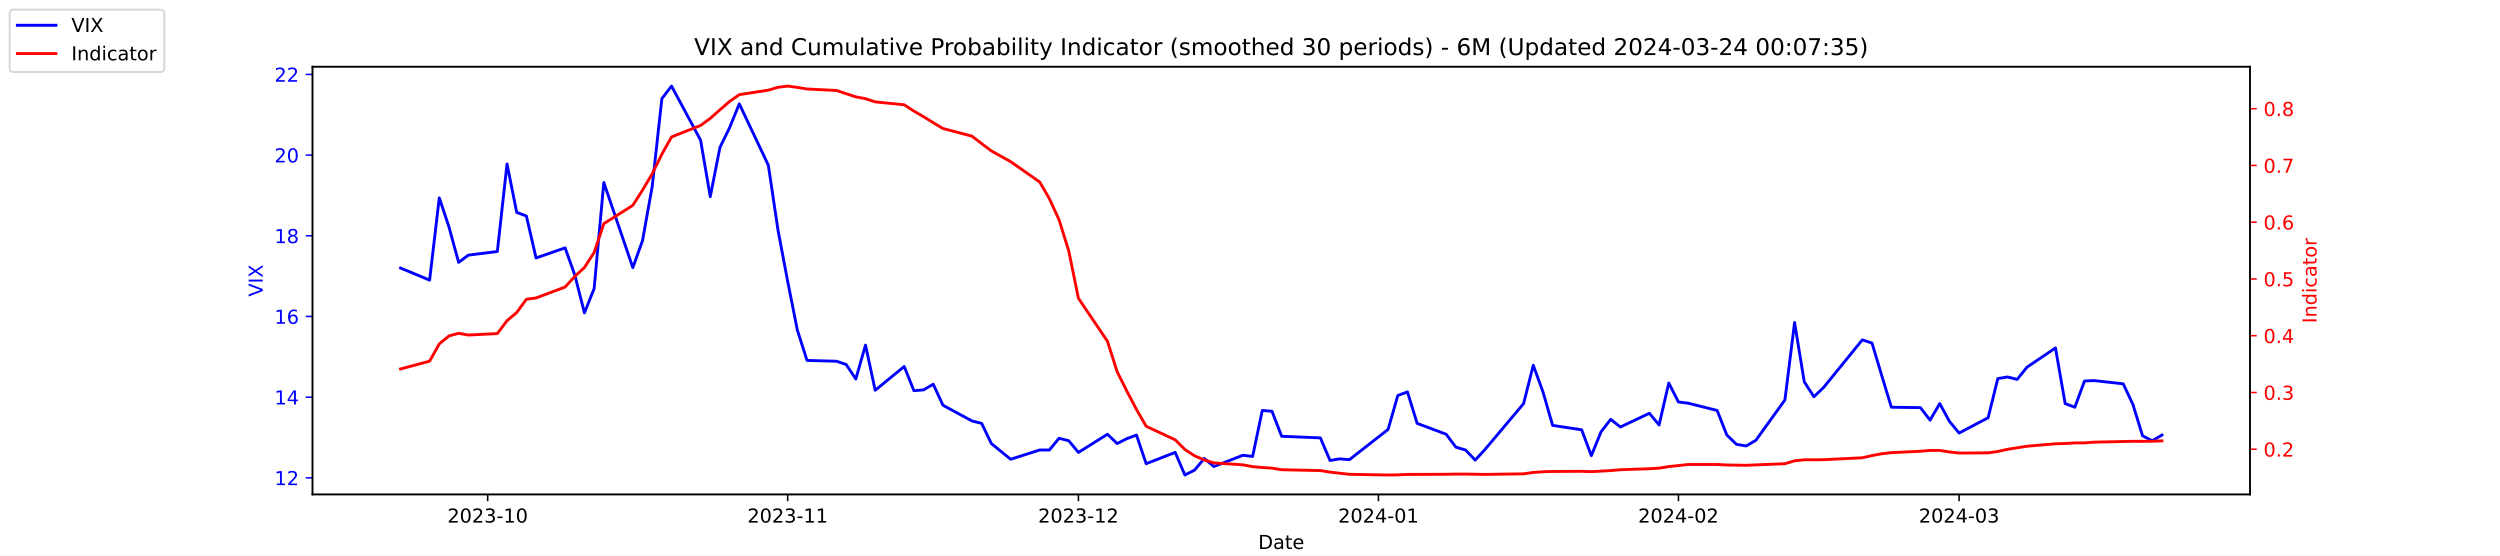
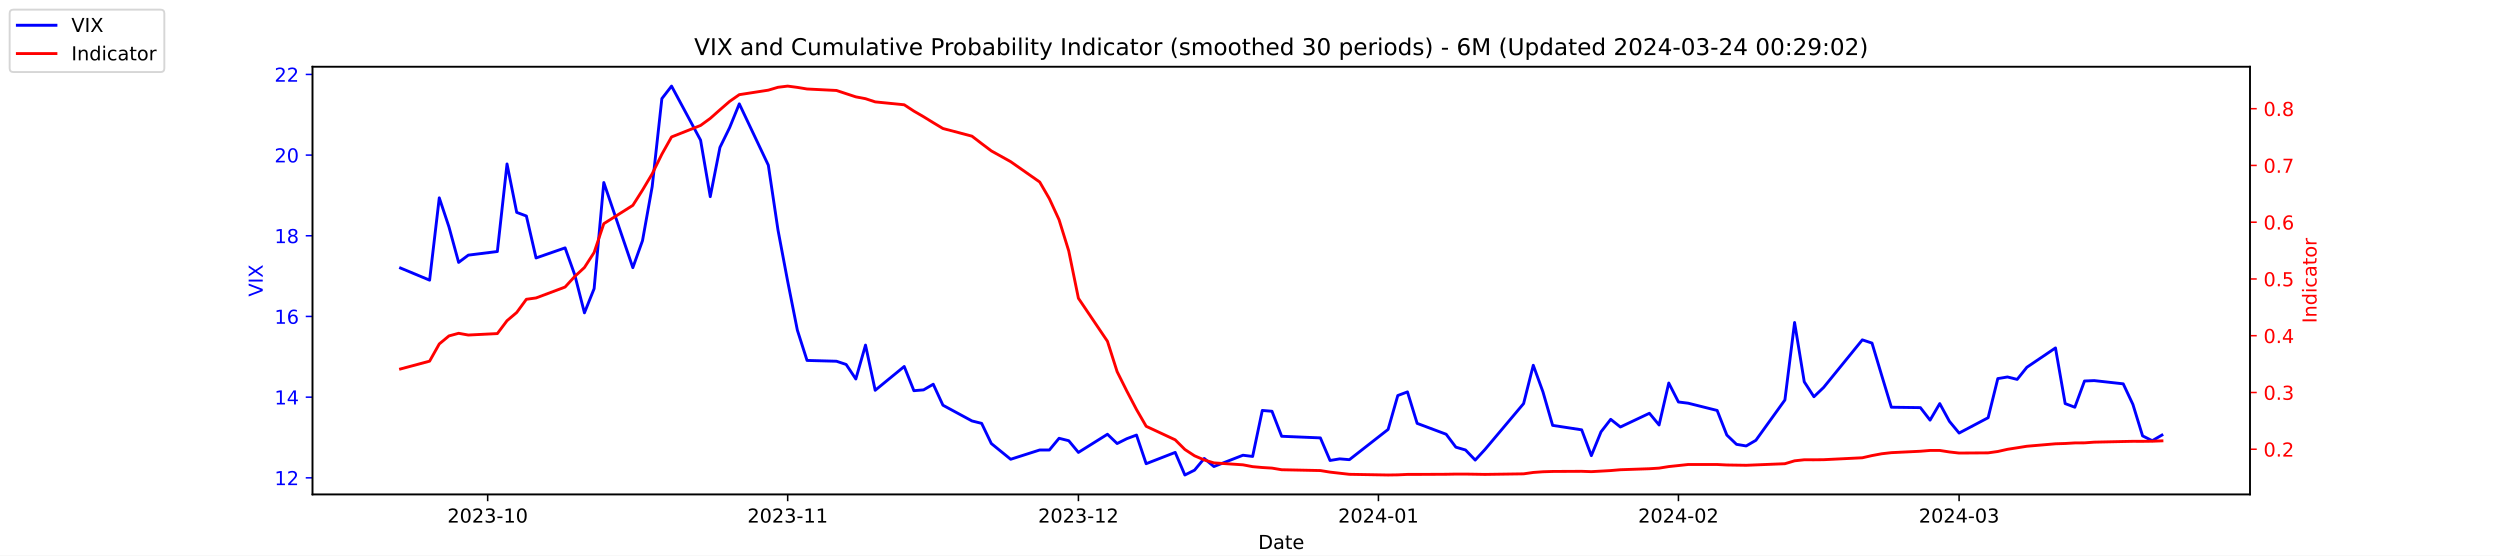
<svg xmlns="http://www.w3.org/2000/svg" xmlns:xlink="http://www.w3.org/1999/xlink" width="1296pt" height="288pt" viewBox="0 0 1296 288" version="1.1">
  <defs>
    <style type="text/css">*{stroke-linejoin: round; stroke-linecap: butt}</style>
  </defs>
  <g id="figure_1">
    <g id="patch_1">
      <path d="M 0 288  L 1296 288  L 1296 0  L 0 0  z " style="fill: #ffffff" />
    </g>
    <g id="axes_1">
      <g id="patch_2">
        <path d="M 162 256.32  L 1166.4 256.32  L 1166.4 34.56  L 162 34.56  z " style="fill: #ffffff" />
      </g>
      <g id="matplotlib.axis_1">
        <g id="xtick_1">
          <g id="line2d_1">
            <defs>
-               <path id="me7d7bb8e84" d="M 0 0  L 0 3.5  " style="stroke: #000000; stroke-width: 0.8" />
+               <path id="mb9d720610b" d="M 0 0  L 0 3.5  " style="stroke: #000000; stroke-width: 0.8" />
            </defs>
            <g>
-               <use xlink:href="#me7d7bb8e84" x="252.807" y="256.32" style="stroke: #000000; stroke-width: 0.8" />
+               <use xlink:href="#mb9d720610b" x="252.807" y="256.32" style="stroke: #000000; stroke-width: 0.8" />
            </g>
          </g>
          <g id="text_1">
            <g transform="translate(231.916 270.9184) scale(0.1 -0.1)">
              <defs>
                <path id="DejaVuSans-32" d="M 1228 531  L 3431 531  L 3431 0  L 469 0  L 469 531  Q 828 903 1448 1529  Q 2069 2156 2228 2338  Q 2531 2678 2651 2914  Q 2772 3150 2772 3378  Q 2772 3750 2511 3984  Q 2250 4219 1831 4219  Q 1534 4219 1204 4116  Q 875 4013 500 3803  L 500 4441  Q 881 4594 1212 4672  Q 1544 4750 1819 4750  Q 2544 4750 2975 4387  Q 3406 4025 3406 3419  Q 3406 3131 3298 2873  Q 3191 2616 2906 2266  Q 2828 2175 2409 1742  Q 1991 1309 1228 531  z " transform="scale(0.015625)" />
                <path id="DejaVuSans-30" d="M 2034 4250  Q 1547 4250 1301 3770  Q 1056 3291 1056 2328  Q 1056 1369 1301 889  Q 1547 409 2034 409  Q 2525 409 2770 889  Q 3016 1369 3016 2328  Q 3016 3291 2770 3770  Q 2525 4250 2034 4250  z M 2034 4750  Q 2819 4750 3233 4129  Q 3647 3509 3647 2328  Q 3647 1150 3233 529  Q 2819 -91 2034 -91  Q 1250 -91 836 529  Q 422 1150 422 2328  Q 422 3509 836 4129  Q 1250 4750 2034 4750  z " transform="scale(0.015625)" />
                <path id="DejaVuSans-33" d="M 2597 2516  Q 3050 2419 3304 2112  Q 3559 1806 3559 1356  Q 3559 666 3084 287  Q 2609 -91 1734 -91  Q 1441 -91 1130 -33  Q 819 25 488 141  L 488 750  Q 750 597 1062 519  Q 1375 441 1716 441  Q 2309 441 2620 675  Q 2931 909 2931 1356  Q 2931 1769 2642 2001  Q 2353 2234 1838 2234  L 1294 2234  L 1294 2753  L 1863 2753  Q 2328 2753 2575 2939  Q 2822 3125 2822 3475  Q 2822 3834 2567 4026  Q 2313 4219 1838 4219  Q 1578 4219 1281 4162  Q 984 4106 628 3988  L 628 4550  Q 988 4650 1302 4700  Q 1616 4750 1894 4750  Q 2613 4750 3031 4423  Q 3450 4097 3450 3541  Q 3450 3153 3228 2886  Q 3006 2619 2597 2516  z " transform="scale(0.015625)" />
                <path id="DejaVuSans-2d" d="M 313 2009  L 1997 2009  L 1997 1497  L 313 1497  L 313 2009  z " transform="scale(0.015625)" />
                <path id="DejaVuSans-31" d="M 794 531  L 1825 531  L 1825 4091  L 703 3866  L 703 4441  L 1819 4666  L 2450 4666  L 2450 531  L 3481 531  L 3481 0  L 794 0  L 794 531  z " transform="scale(0.015625)" />
              </defs>
              <use xlink:href="#DejaVuSans-32" />
              <use xlink:href="#DejaVuSans-30" x="63.623" />
              <use xlink:href="#DejaVuSans-32" x="127.246" />
              <use xlink:href="#DejaVuSans-33" x="190.869" />
              <use xlink:href="#DejaVuSans-2d" x="254.492" />
              <use xlink:href="#DejaVuSans-31" x="290.576" />
              <use xlink:href="#DejaVuSans-30" x="354.199" />
            </g>
          </g>
        </g>
        <g id="xtick_2">
          <g id="line2d_2">
            <g>
-               <use xlink:href="#me7d7bb8e84" x="408.334" y="256.32" style="stroke: #000000; stroke-width: 0.8" />
+               <use xlink:href="#mb9d720610b" x="408.334" y="256.32" style="stroke: #000000; stroke-width: 0.8" />
            </g>
          </g>
          <g id="text_2">
            <g transform="translate(387.4425 270.9184) scale(0.1 -0.1)">
              <use xlink:href="#DejaVuSans-32" />
              <use xlink:href="#DejaVuSans-30" x="63.623" />
              <use xlink:href="#DejaVuSans-32" x="127.246" />
              <use xlink:href="#DejaVuSans-33" x="190.869" />
              <use xlink:href="#DejaVuSans-2d" x="254.492" />
              <use xlink:href="#DejaVuSans-31" x="290.576" />
              <use xlink:href="#DejaVuSans-31" x="354.199" />
            </g>
          </g>
        </g>
        <g id="xtick_3">
          <g id="line2d_3">
            <g>
-               <use xlink:href="#me7d7bb8e84" x="559.052" y="256.32" style="stroke: #000000; stroke-width: 0.8" />
+               <use xlink:href="#mb9d720610b" x="559.052" y="256.32" style="stroke: #000000; stroke-width: 0.8" />
            </g>
          </g>
          <g id="text_3">
            <g transform="translate(538.161 270.9184) scale(0.1 -0.1)">
              <use xlink:href="#DejaVuSans-32" />
              <use xlink:href="#DejaVuSans-30" x="63.623" />
              <use xlink:href="#DejaVuSans-32" x="127.246" />
              <use xlink:href="#DejaVuSans-33" x="190.869" />
              <use xlink:href="#DejaVuSans-2d" x="254.492" />
              <use xlink:href="#DejaVuSans-31" x="290.576" />
              <use xlink:href="#DejaVuSans-32" x="354.199" />
            </g>
          </g>
        </g>
        <g id="xtick_4">
          <g id="line2d_4">
            <g>
-               <use xlink:href="#me7d7bb8e84" x="714.579" y="256.32" style="stroke: #000000; stroke-width: 0.8" />
+               <use xlink:href="#mb9d720610b" x="714.579" y="256.32" style="stroke: #000000; stroke-width: 0.8" />
            </g>
          </g>
          <g id="text_4">
            <g transform="translate(693.6875 270.9184) scale(0.1 -0.1)">
              <defs>
                <path id="DejaVuSans-34" d="M 2419 4116  L 825 1625  L 2419 1625  L 2419 4116  z M 2253 4666  L 3047 4666  L 3047 1625  L 3713 1625  L 3713 1100  L 3047 1100  L 3047 0  L 2419 0  L 2419 1100  L 313 1100  L 313 1709  L 2253 4666  z " transform="scale(0.015625)" />
              </defs>
              <use xlink:href="#DejaVuSans-32" />
              <use xlink:href="#DejaVuSans-30" x="63.623" />
              <use xlink:href="#DejaVuSans-32" x="127.246" />
              <use xlink:href="#DejaVuSans-34" x="190.869" />
              <use xlink:href="#DejaVuSans-2d" x="254.492" />
              <use xlink:href="#DejaVuSans-30" x="290.576" />
              <use xlink:href="#DejaVuSans-31" x="354.199" />
            </g>
          </g>
        </g>
        <g id="xtick_5">
          <g id="line2d_5">
            <g>
-               <use xlink:href="#me7d7bb8e84" x="870.105" y="256.32" style="stroke: #000000; stroke-width: 0.8" />
+               <use xlink:href="#mb9d720610b" x="870.105" y="256.32" style="stroke: #000000; stroke-width: 0.8" />
            </g>
          </g>
          <g id="text_5">
            <g transform="translate(849.2139 270.9184) scale(0.1 -0.1)">
              <use xlink:href="#DejaVuSans-32" />
              <use xlink:href="#DejaVuSans-30" x="63.623" />
              <use xlink:href="#DejaVuSans-32" x="127.246" />
              <use xlink:href="#DejaVuSans-34" x="190.869" />
              <use xlink:href="#DejaVuSans-2d" x="254.492" />
              <use xlink:href="#DejaVuSans-30" x="290.576" />
              <use xlink:href="#DejaVuSans-32" x="354.199" />
            </g>
          </g>
        </g>
        <g id="xtick_6">
          <g id="line2d_6">
            <g>
-               <use xlink:href="#me7d7bb8e84" x="1015.598" y="256.32" style="stroke: #000000; stroke-width: 0.8" />
+               <use xlink:href="#mb9d720610b" x="1015.598" y="256.32" style="stroke: #000000; stroke-width: 0.8" />
            </g>
          </g>
          <g id="text_6">
            <g transform="translate(994.7064 270.9184) scale(0.1 -0.1)">
              <use xlink:href="#DejaVuSans-32" />
              <use xlink:href="#DejaVuSans-30" x="63.623" />
              <use xlink:href="#DejaVuSans-32" x="127.246" />
              <use xlink:href="#DejaVuSans-34" x="190.869" />
              <use xlink:href="#DejaVuSans-2d" x="254.492" />
              <use xlink:href="#DejaVuSans-30" x="290.576" />
              <use xlink:href="#DejaVuSans-33" x="354.199" />
            </g>
          </g>
        </g>
        <g id="text_7">
          <g transform="translate(652.2492 284.5966) scale(0.1 -0.1)">
            <defs>
              <path id="DejaVuSans-44" d="M 1259 4147  L 1259 519  L 2022 519  Q 2988 519 3436 956  Q 3884 1394 3884 2338  Q 3884 3275 3436 3711  Q 2988 4147 2022 4147  L 1259 4147  z M 628 4666  L 1925 4666  Q 3281 4666 3915 4102  Q 4550 3538 4550 2338  Q 4550 1131 3912 565  Q 3275 0 1925 0  L 628 0  L 628 4666  z " transform="scale(0.015625)" />
              <path id="DejaVuSans-61" d="M 2194 1759  Q 1497 1759 1228 1600  Q 959 1441 959 1056  Q 959 750 1161 570  Q 1363 391 1709 391  Q 2188 391 2477 730  Q 2766 1069 2766 1631  L 2766 1759  L 2194 1759  z M 3341 1997  L 3341 0  L 2766 0  L 2766 531  Q 2569 213 2275 61  Q 1981 -91 1556 -91  Q 1019 -91 701 211  Q 384 513 384 1019  Q 384 1609 779 1909  Q 1175 2209 1959 2209  L 2766 2209  L 2766 2266  Q 2766 2663 2505 2880  Q 2244 3097 1772 3097  Q 1472 3097 1187 3025  Q 903 2953 641 2809  L 641 3341  Q 956 3463 1253 3523  Q 1550 3584 1831 3584  Q 2591 3584 2966 3190  Q 3341 2797 3341 1997  z " transform="scale(0.015625)" />
              <path id="DejaVuSans-74" d="M 1172 4494  L 1172 3500  L 2356 3500  L 2356 3053  L 1172 3053  L 1172 1153  Q 1172 725 1289 603  Q 1406 481 1766 481  L 2356 481  L 2356 0  L 1766 0  Q 1100 0 847 248  Q 594 497 594 1153  L 594 3053  L 172 3053  L 172 3500  L 594 3500  L 594 4494  L 1172 4494  z " transform="scale(0.015625)" />
              <path id="DejaVuSans-65" d="M 3597 1894  L 3597 1613  L 953 1613  Q 991 1019 1311 708  Q 1631 397 2203 397  Q 2534 397 2845 478  Q 3156 559 3463 722  L 3463 178  Q 3153 47 2828 -22  Q 2503 -91 2169 -91  Q 1331 -91 842 396  Q 353 884 353 1716  Q 353 2575 817 3079  Q 1281 3584 2069 3584  Q 2775 3584 3186 3129  Q 3597 2675 3597 1894  z M 3022 2063  Q 3016 2534 2758 2815  Q 2500 3097 2075 3097  Q 1594 3097 1305 2825  Q 1016 2553 972 2059  L 3022 2063  z " transform="scale(0.015625)" />
            </defs>
            <use xlink:href="#DejaVuSans-44" />
            <use xlink:href="#DejaVuSans-61" x="77.002" />
            <use xlink:href="#DejaVuSans-74" x="138.281" />
            <use xlink:href="#DejaVuSans-65" x="177.49" />
          </g>
        </g>
      </g>
      <g id="matplotlib.axis_2">
        <g id="ytick_1">
          <g id="line2d_7">
            <defs>
-               <path id="mc2aaacb268" d="M 0 0  L -3.5 0  " style="stroke: #0000ff; stroke-width: 0.8" />
+               <path id="mf10cf01511" d="M 0 0  L -3.5 0  " style="stroke: #0000ff; stroke-width: 0.8" />
            </defs>
            <g>
-               <use xlink:href="#mc2aaacb268" x="162" y="247.704" style="fill: #0000ff; stroke: #0000ff; stroke-width: 0.8" />
+               <use xlink:href="#mf10cf01511" x="162" y="247.704" style="fill: #0000ff; stroke: #0000ff; stroke-width: 0.8" />
            </g>
          </g>
          <g id="text_8">
            <g style="fill: #0000ff" transform="translate(142.275 251.5031) scale(0.1 -0.1)">
              <use xlink:href="#DejaVuSans-31" />
              <use xlink:href="#DejaVuSans-32" x="63.623" />
            </g>
          </g>
        </g>
        <g id="ytick_2">
          <g id="line2d_8">
            <g>
-               <use xlink:href="#mc2aaacb268" x="162" y="205.878" style="fill: #0000ff; stroke: #0000ff; stroke-width: 0.8" />
+               <use xlink:href="#mf10cf01511" x="162" y="205.878" style="fill: #0000ff; stroke: #0000ff; stroke-width: 0.8" />
            </g>
          </g>
          <g id="text_9">
            <g style="fill: #0000ff" transform="translate(142.275 209.6774) scale(0.1 -0.1)">
              <use xlink:href="#DejaVuSans-31" />
              <use xlink:href="#DejaVuSans-34" x="63.623" />
            </g>
          </g>
        </g>
        <g id="ytick_3">
          <g id="line2d_9">
            <g>
-               <use xlink:href="#mc2aaacb268" x="162" y="164.052" style="fill: #0000ff; stroke: #0000ff; stroke-width: 0.8" />
+               <use xlink:href="#mf10cf01511" x="162" y="164.052" style="fill: #0000ff; stroke: #0000ff; stroke-width: 0.8" />
            </g>
          </g>
          <g id="text_10">
            <g style="fill: #0000ff" transform="translate(142.275 167.8517) scale(0.1 -0.1)">
              <defs>
                <path id="DejaVuSans-36" d="M 2113 2584  Q 1688 2584 1439 2293  Q 1191 2003 1191 1497  Q 1191 994 1439 701  Q 1688 409 2113 409  Q 2538 409 2786 701  Q 3034 994 3034 1497  Q 3034 2003 2786 2293  Q 2538 2584 2113 2584  z M 3366 4563  L 3366 3988  Q 3128 4100 2886 4159  Q 2644 4219 2406 4219  Q 1781 4219 1451 3797  Q 1122 3375 1075 2522  Q 1259 2794 1537 2939  Q 1816 3084 2150 3084  Q 2853 3084 3261 2657  Q 3669 2231 3669 1497  Q 3669 778 3244 343  Q 2819 -91 2113 -91  Q 1303 -91 875 529  Q 447 1150 447 2328  Q 447 3434 972 4092  Q 1497 4750 2381 4750  Q 2619 4750 2861 4703  Q 3103 4656 3366 4563  z " transform="scale(0.015625)" />
              </defs>
              <use xlink:href="#DejaVuSans-31" />
              <use xlink:href="#DejaVuSans-36" x="63.623" />
            </g>
          </g>
        </g>
        <g id="ytick_4">
          <g id="line2d_10">
            <g>
-               <use xlink:href="#mc2aaacb268" x="162" y="122.227" style="fill: #0000ff; stroke: #0000ff; stroke-width: 0.8" />
+               <use xlink:href="#mf10cf01511" x="162" y="122.227" style="fill: #0000ff; stroke: #0000ff; stroke-width: 0.8" />
            </g>
          </g>
          <g id="text_11">
            <g style="fill: #0000ff" transform="translate(142.275 126.0259) scale(0.1 -0.1)">
              <defs>
                <path id="DejaVuSans-38" d="M 2034 2216  Q 1584 2216 1326 1975  Q 1069 1734 1069 1313  Q 1069 891 1326 650  Q 1584 409 2034 409  Q 2484 409 2743 651  Q 3003 894 3003 1313  Q 3003 1734 2745 1975  Q 2488 2216 2034 2216  z M 1403 2484  Q 997 2584 770 2862  Q 544 3141 544 3541  Q 544 4100 942 4425  Q 1341 4750 2034 4750  Q 2731 4750 3128 4425  Q 3525 4100 3525 3541  Q 3525 3141 3298 2862  Q 3072 2584 2669 2484  Q 3125 2378 3379 2068  Q 3634 1759 3634 1313  Q 3634 634 3220 271  Q 2806 -91 2034 -91  Q 1263 -91 848 271  Q 434 634 434 1313  Q 434 1759 690 2068  Q 947 2378 1403 2484  z M 1172 3481  Q 1172 3119 1398 2916  Q 1625 2713 2034 2713  Q 2441 2713 2670 2916  Q 2900 3119 2900 3481  Q 2900 3844 2670 4047  Q 2441 4250 2034 4250  Q 1625 4250 1398 4047  Q 1172 3844 1172 3481  z " transform="scale(0.015625)" />
              </defs>
              <use xlink:href="#DejaVuSans-31" />
              <use xlink:href="#DejaVuSans-38" x="63.623" />
            </g>
          </g>
        </g>
        <g id="ytick_5">
          <g id="line2d_11">
            <g>
-               <use xlink:href="#mc2aaacb268" x="162" y="80.401" style="fill: #0000ff; stroke: #0000ff; stroke-width: 0.8" />
+               <use xlink:href="#mf10cf01511" x="162" y="80.401" style="fill: #0000ff; stroke: #0000ff; stroke-width: 0.8" />
            </g>
          </g>
          <g id="text_12">
            <g style="fill: #0000ff" transform="translate(142.275 84.2002) scale(0.1 -0.1)">
              <use xlink:href="#DejaVuSans-32" />
              <use xlink:href="#DejaVuSans-30" x="63.623" />
            </g>
          </g>
        </g>
        <g id="ytick_6">
          <g id="line2d_12">
            <g>
-               <use xlink:href="#mc2aaacb268" x="162" y="38.575" style="fill: #0000ff; stroke: #0000ff; stroke-width: 0.8" />
+               <use xlink:href="#mf10cf01511" x="162" y="38.575" style="fill: #0000ff; stroke: #0000ff; stroke-width: 0.8" />
            </g>
          </g>
          <g id="text_13">
            <g style="fill: #0000ff" transform="translate(142.275 42.37447) scale(0.1 -0.1)">
              <use xlink:href="#DejaVuSans-32" />
              <use xlink:href="#DejaVuSans-32" x="63.623" />
            </g>
          </g>
        </g>
        <g id="text_14">
          <g style="fill: #0000ff" transform="translate(136.1953 153.7603) rotate(-90) scale(0.1 -0.1)">
            <defs>
              <path id="DejaVuSans-56" d="M 1831 0  L 50 4666  L 709 4666  L 2188 738  L 3669 4666  L 4325 4666  L 2547 0  L 1831 0  z " transform="scale(0.015625)" />
              <path id="DejaVuSans-49" d="M 628 4666  L 1259 4666  L 1259 0  L 628 0  L 628 4666  z " transform="scale(0.015625)" />
              <path id="DejaVuSans-58" d="M 403 4666  L 1081 4666  L 2241 2931  L 3406 4666  L 4084 4666  L 2584 2425  L 4184 0  L 3506 0  L 2194 1984  L 872 0  L 191 0  L 1856 2491  L 403 4666  z " transform="scale(0.015625)" />
            </defs>
            <use xlink:href="#DejaVuSans-56" />
            <use xlink:href="#DejaVuSans-49" x="68.408" />
            <use xlink:href="#DejaVuSans-58" x="97.9" />
          </g>
        </g>
      </g>
      <g id="line2d_13">
-         <path d="M 207.655 138.957  L 222.705 145.231  L 227.722 102.569  L 232.739 117.626  L 237.756 136.029  L 242.773 132.265  L 257.824 130.383  L 262.841 85.002  L 267.858 110.097  L 272.875 111.979  L 277.892 133.729  L 292.943 128.501  L 297.96 142.512  L 302.977 162.17  L 307.994 149.623  L 313.011 94.622  L 328.062 138.748  L 333.079 124.736  L 338.096 96.713  L 343.113 51.123  L 348.13 44.64  L 363.181 72.663  L 368.198 101.941  L 373.215 76.428  L 378.232 66.18  L 383.249 53.842  L 398.3 85.629  L 403.317 119.299  L 408.334 145.858  L 413.351 171.163  L 418.368 186.847  L 433.628 187.266  L 438.645 188.939  L 443.662 196.467  L 448.679 178.901  L 453.696 202.323  L 468.747 189.984  L 473.764 202.532  L 478.781 202.114  L 483.798 199.186  L 488.815 210.061  L 503.866 218.217  L 508.883 219.472  L 513.9 229.928  L 523.934 238.084  L 538.984 233.274  L 544.001 233.274  L 549.018 227.209  L 554.035 228.464  L 559.052 234.529  L 574.103 225.118  L 579.12 229.928  L 584.137 227.418  L 589.154 225.536  L 594.171 240.384  L 609.222 234.529  L 614.239 246.24  L 619.256 243.73  L 624.273 237.666  L 629.29 241.848  L 644.341 235.993  L 649.358 236.62  L 654.375 212.779  L 659.392 213.198  L 664.409 226.164  L 684.477 227  L 689.494 238.711  L 694.511 237.875  L 699.528 238.293  L 719.596 222.608  L 724.613 205.042  L 729.63 203.159  L 734.647 219.472  L 749.698 225.118  L 754.715 231.81  L 759.732 233.274  L 764.749 238.502  L 769.766 233.065  L 789.834 209.224  L 794.851 189.357  L 799.868 203.159  L 804.885 220.517  L 819.936 222.818  L 824.952 236.202  L 829.969 223.863  L 834.986 217.38  L 840.003 221.354  L 855.054 214.243  L 860.071 220.308  L 865.088 198.559  L 870.105 208.388  L 875.122 209.015  L 890.173 212.779  L 895.19 225.536  L 900.207 230.346  L 905.224 231.183  L 910.241 228.255  L 925.292 207.342  L 930.309 167.189  L 935.326 197.931  L 940.343 205.669  L 945.36 200.859  L 965.428 176.182  L 970.445 177.855  L 975.462 194.585  L 980.479 211.106  L 995.53 211.316  L 1000.547 217.798  L 1005.564 209.224  L 1010.581 218.426  L 1015.598 224.491  L 1030.649 216.544  L 1035.666 196.258  L 1040.683 195.422  L 1045.7 196.677  L 1050.717 190.403  L 1065.559 180.364  L 1070.576 209.224  L 1075.593 211.106  L 1080.61 197.513  L 1085.627 197.304  L 1100.678 198.977  L 1105.695 209.642  L 1110.711 225.955  L 1115.728 228.464  L 1120.745 225.536  " clip-path="url(#p53b1b07c68)" style="fill: none; stroke: #0000ff; stroke-width: 1.5; stroke-linecap: square" />
+         <path d="M 207.655 138.957  L 222.705 145.231  L 227.722 102.569  L 232.739 117.626  L 237.756 136.029  L 242.773 132.265  L 257.824 130.383  L 262.841 85.002  L 267.858 110.097  L 272.875 111.979  L 277.892 133.729  L 292.943 128.501  L 297.96 142.512  L 302.977 162.17  L 307.994 149.623  L 313.011 94.622  L 328.062 138.748  L 333.079 124.736  L 338.096 96.713  L 343.113 51.123  L 348.13 44.64  L 363.181 72.663  L 368.198 101.941  L 373.215 76.428  L 378.232 66.18  L 383.249 53.842  L 398.3 85.629  L 403.317 119.299  L 408.334 145.858  L 413.351 171.163  L 418.368 186.847  L 433.628 187.266  L 438.645 188.939  L 443.662 196.467  L 448.679 178.901  L 453.696 202.323  L 468.747 189.984  L 473.764 202.532  L 478.781 202.114  L 483.798 199.186  L 488.815 210.061  L 503.866 218.217  L 508.883 219.472  L 513.9 229.928  L 523.934 238.084  L 538.984 233.274  L 544.001 233.274  L 549.018 227.209  L 554.035 228.464  L 559.052 234.529  L 574.103 225.118  L 579.12 229.928  L 584.137 227.418  L 589.154 225.536  L 594.171 240.384  L 609.222 234.529  L 614.239 246.24  L 619.256 243.73  L 624.273 237.666  L 629.29 241.848  L 644.341 235.993  L 649.358 236.62  L 654.375 212.779  L 659.392 213.198  L 664.409 226.164  L 684.477 227  L 689.494 238.711  L 694.511 237.875  L 699.528 238.293  L 719.596 222.608  L 724.613 205.042  L 729.63 203.159  L 734.647 219.472  L 749.698 225.118  L 754.715 231.81  L 759.732 233.274  L 764.749 238.502  L 769.766 233.065  L 789.834 209.224  L 794.851 189.357  L 799.868 203.159  L 804.885 220.517  L 819.936 222.818  L 824.952 236.202  L 829.969 223.863  L 834.986 217.38  L 840.003 221.354  L 855.054 214.243  L 860.071 220.308  L 865.088 198.559  L 870.105 208.388  L 875.122 209.015  L 890.173 212.779  L 895.19 225.536  L 900.207 230.346  L 905.224 231.183  L 910.241 228.255  L 925.292 207.342  L 930.309 167.189  L 935.326 197.931  L 940.343 205.669  L 945.36 200.859  L 965.428 176.182  L 970.445 177.855  L 975.462 194.585  L 980.479 211.106  L 995.53 211.316  L 1000.547 217.798  L 1005.564 209.224  L 1010.581 218.426  L 1015.598 224.491  L 1030.649 216.544  L 1035.666 196.258  L 1040.683 195.422  L 1045.7 196.677  L 1050.717 190.403  L 1065.559 180.364  L 1070.576 209.224  L 1075.593 211.106  L 1080.61 197.513  L 1085.627 197.304  L 1100.678 198.977  L 1105.695 209.642  L 1110.711 225.955  L 1115.728 228.464  L 1120.745 225.536  " clip-path="url(#p76a0e46c68)" style="fill: none; stroke: #0000ff; stroke-width: 1.5; stroke-linecap: square" />
      </g>
      <g id="patch_3">
        <path d="M 162 256.32  L 162 34.56  " style="fill: none; stroke: #000000; stroke-width: 0.8; stroke-linejoin: miter; stroke-linecap: square" />
      </g>
      <g id="patch_4">
        <path d="M 1166.4 256.32  L 1166.4 34.56  " style="fill: none; stroke: #000000; stroke-width: 0.8; stroke-linejoin: miter; stroke-linecap: square" />
      </g>
      <g id="patch_5">
        <path d="M 162 256.32  L 1166.4 256.32  " style="fill: none; stroke: #000000; stroke-width: 0.8; stroke-linejoin: miter; stroke-linecap: square" />
      </g>
      <g id="patch_6">
        <path d="M 162 34.56  L 1166.4 34.56  " style="fill: none; stroke: #000000; stroke-width: 0.8; stroke-linejoin: miter; stroke-linecap: square" />
      </g>
    </g>
    <g id="axes_2">
      <g id="matplotlib.axis_3">
        <g id="ytick_7">
          <g id="line2d_14">
            <defs>
-               <path id="mb2980307b1" d="M 0 0  L 3.5 0  " style="stroke: #ff0000; stroke-width: 0.8" />
+               <path id="meecfca8b06" d="M 0 0  L 3.5 0  " style="stroke: #ff0000; stroke-width: 0.8" />
            </defs>
            <g>
-               <use xlink:href="#mb2980307b1" x="1166.4" y="232.889" style="fill: #ff0000; stroke: #ff0000; stroke-width: 0.8" />
+               <use xlink:href="#meecfca8b06" x="1166.4" y="232.889" style="fill: #ff0000; stroke: #ff0000; stroke-width: 0.8" />
            </g>
          </g>
          <g id="text_15">
            <g style="fill: #ff0000" transform="translate(1173.4 236.688) scale(0.1 -0.1)">
              <defs>
                <path id="DejaVuSans-2e" d="M 684 794  L 1344 794  L 1344 0  L 684 0  L 684 794  z " transform="scale(0.015625)" />
              </defs>
              <use xlink:href="#DejaVuSans-30" />
              <use xlink:href="#DejaVuSans-2e" x="63.623" />
              <use xlink:href="#DejaVuSans-32" x="95.41" />
            </g>
          </g>
        </g>
        <g id="ytick_8">
          <g id="line2d_15">
            <g>
-               <use xlink:href="#mb2980307b1" x="1166.4" y="203.464" style="fill: #ff0000; stroke: #ff0000; stroke-width: 0.8" />
+               <use xlink:href="#meecfca8b06" x="1166.4" y="203.464" style="fill: #ff0000; stroke: #ff0000; stroke-width: 0.8" />
            </g>
          </g>
          <g id="text_16">
            <g style="fill: #ff0000" transform="translate(1173.4 207.2634) scale(0.1 -0.1)">
              <use xlink:href="#DejaVuSans-30" />
              <use xlink:href="#DejaVuSans-2e" x="63.623" />
              <use xlink:href="#DejaVuSans-33" x="95.41" />
            </g>
          </g>
        </g>
        <g id="ytick_9">
          <g id="line2d_16">
            <g>
-               <use xlink:href="#mb2980307b1" x="1166.4" y="174.039" style="fill: #ff0000; stroke: #ff0000; stroke-width: 0.8" />
+               <use xlink:href="#meecfca8b06" x="1166.4" y="174.039" style="fill: #ff0000; stroke: #ff0000; stroke-width: 0.8" />
            </g>
          </g>
          <g id="text_17">
            <g style="fill: #ff0000" transform="translate(1173.4 177.8387) scale(0.1 -0.1)">
              <use xlink:href="#DejaVuSans-30" />
              <use xlink:href="#DejaVuSans-2e" x="63.623" />
              <use xlink:href="#DejaVuSans-34" x="95.41" />
            </g>
          </g>
        </g>
        <g id="ytick_10">
          <g id="line2d_17">
            <g>
-               <use xlink:href="#mb2980307b1" x="1166.4" y="144.615" style="fill: #ff0000; stroke: #ff0000; stroke-width: 0.8" />
+               <use xlink:href="#meecfca8b06" x="1166.4" y="144.615" style="fill: #ff0000; stroke: #ff0000; stroke-width: 0.8" />
            </g>
          </g>
          <g id="text_18">
            <g style="fill: #ff0000" transform="translate(1173.4 148.414) scale(0.1 -0.1)">
              <defs>
                <path id="DejaVuSans-35" d="M 691 4666  L 3169 4666  L 3169 4134  L 1269 4134  L 1269 2991  Q 1406 3038 1543 3061  Q 1681 3084 1819 3084  Q 2600 3084 3056 2656  Q 3513 2228 3513 1497  Q 3513 744 3044 326  Q 2575 -91 1722 -91  Q 1428 -91 1123 -41  Q 819 9 494 109  L 494 744  Q 775 591 1075 516  Q 1375 441 1709 441  Q 2250 441 2565 725  Q 2881 1009 2881 1497  Q 2881 1984 2565 2268  Q 2250 2553 1709 2553  Q 1456 2553 1204 2497  Q 953 2441 691 2322  L 691 4666  z " transform="scale(0.015625)" />
              </defs>
              <use xlink:href="#DejaVuSans-30" />
              <use xlink:href="#DejaVuSans-2e" x="63.623" />
              <use xlink:href="#DejaVuSans-35" x="95.41" />
            </g>
          </g>
        </g>
        <g id="ytick_11">
          <g id="line2d_18">
            <g>
-               <use xlink:href="#mb2980307b1" x="1166.4" y="115.19" style="fill: #ff0000; stroke: #ff0000; stroke-width: 0.8" />
+               <use xlink:href="#meecfca8b06" x="1166.4" y="115.19" style="fill: #ff0000; stroke: #ff0000; stroke-width: 0.8" />
            </g>
          </g>
          <g id="text_19">
            <g style="fill: #ff0000" transform="translate(1173.4 118.9893) scale(0.1 -0.1)">
              <use xlink:href="#DejaVuSans-30" />
              <use xlink:href="#DejaVuSans-2e" x="63.623" />
              <use xlink:href="#DejaVuSans-36" x="95.41" />
            </g>
          </g>
        </g>
        <g id="ytick_12">
          <g id="line2d_19">
            <g>
-               <use xlink:href="#mb2980307b1" x="1166.4" y="85.765" style="fill: #ff0000; stroke: #ff0000; stroke-width: 0.8" />
+               <use xlink:href="#meecfca8b06" x="1166.4" y="85.765" style="fill: #ff0000; stroke: #ff0000; stroke-width: 0.8" />
            </g>
          </g>
          <g id="text_20">
            <g style="fill: #ff0000" transform="translate(1173.4 89.56467) scale(0.1 -0.1)">
              <defs>
                <path id="DejaVuSans-37" d="M 525 4666  L 3525 4666  L 3525 4397  L 1831 0  L 1172 0  L 2766 4134  L 525 4134  L 525 4666  z " transform="scale(0.015625)" />
              </defs>
              <use xlink:href="#DejaVuSans-30" />
              <use xlink:href="#DejaVuSans-2e" x="63.623" />
              <use xlink:href="#DejaVuSans-37" x="95.41" />
            </g>
          </g>
        </g>
        <g id="ytick_13">
          <g id="line2d_20">
            <g>
-               <use xlink:href="#mb2980307b1" x="1166.4" y="56.341" style="fill: #ff0000; stroke: #ff0000; stroke-width: 0.8" />
+               <use xlink:href="#meecfca8b06" x="1166.4" y="56.341" style="fill: #ff0000; stroke: #ff0000; stroke-width: 0.8" />
            </g>
          </g>
          <g id="text_21">
            <g style="fill: #ff0000" transform="translate(1173.4 60.14) scale(0.1 -0.1)">
              <use xlink:href="#DejaVuSans-30" />
              <use xlink:href="#DejaVuSans-2e" x="63.623" />
              <use xlink:href="#DejaVuSans-38" x="95.41" />
            </g>
          </g>
        </g>
        <g id="text_22">
          <g style="fill: #ff0000" transform="translate(1200.902 167.5353) rotate(-90) scale(0.1 -0.1)">
            <defs>
              <path id="DejaVuSans-6e" d="M 3513 2113  L 3513 0  L 2938 0  L 2938 2094  Q 2938 2591 2744 2837  Q 2550 3084 2163 3084  Q 1697 3084 1428 2787  Q 1159 2491 1159 1978  L 1159 0  L 581 0  L 581 3500  L 1159 3500  L 1159 2956  Q 1366 3272 1645 3428  Q 1925 3584 2291 3584  Q 2894 3584 3203 3211  Q 3513 2838 3513 2113  z " transform="scale(0.015625)" />
              <path id="DejaVuSans-64" d="M 2906 2969  L 2906 4863  L 3481 4863  L 3481 0  L 2906 0  L 2906 525  Q 2725 213 2448 61  Q 2172 -91 1784 -91  Q 1150 -91 751 415  Q 353 922 353 1747  Q 353 2572 751 3078  Q 1150 3584 1784 3584  Q 2172 3584 2448 3432  Q 2725 3281 2906 2969  z M 947 1747  Q 947 1113 1208 752  Q 1469 391 1925 391  Q 2381 391 2643 752  Q 2906 1113 2906 1747  Q 2906 2381 2643 2742  Q 2381 3103 1925 3103  Q 1469 3103 1208 2742  Q 947 2381 947 1747  z " transform="scale(0.015625)" />
              <path id="DejaVuSans-69" d="M 603 3500  L 1178 3500  L 1178 0  L 603 0  L 603 3500  z M 603 4863  L 1178 4863  L 1178 4134  L 603 4134  L 603 4863  z " transform="scale(0.015625)" />
              <path id="DejaVuSans-63" d="M 3122 3366  L 3122 2828  Q 2878 2963 2633 3030  Q 2388 3097 2138 3097  Q 1578 3097 1268 2742  Q 959 2388 959 1747  Q 959 1106 1268 751  Q 1578 397 2138 397  Q 2388 397 2633 464  Q 2878 531 3122 666  L 3122 134  Q 2881 22 2623 -34  Q 2366 -91 2075 -91  Q 1284 -91 818 406  Q 353 903 353 1747  Q 353 2603 823 3093  Q 1294 3584 2113 3584  Q 2378 3584 2631 3529  Q 2884 3475 3122 3366  z " transform="scale(0.015625)" />
              <path id="DejaVuSans-6f" d="M 1959 3097  Q 1497 3097 1228 2736  Q 959 2375 959 1747  Q 959 1119 1226 758  Q 1494 397 1959 397  Q 2419 397 2687 759  Q 2956 1122 2956 1747  Q 2956 2369 2687 2733  Q 2419 3097 1959 3097  z M 1959 3584  Q 2709 3584 3137 3096  Q 3566 2609 3566 1747  Q 3566 888 3137 398  Q 2709 -91 1959 -91  Q 1206 -91 779 398  Q 353 888 353 1747  Q 353 2609 779 3096  Q 1206 3584 1959 3584  z " transform="scale(0.015625)" />
              <path id="DejaVuSans-72" d="M 2631 2963  Q 2534 3019 2420 3045  Q 2306 3072 2169 3072  Q 1681 3072 1420 2755  Q 1159 2438 1159 1844  L 1159 0  L 581 0  L 581 3500  L 1159 3500  L 1159 2956  Q 1341 3275 1631 3429  Q 1922 3584 2338 3584  Q 2397 3584 2469 3576  Q 2541 3569 2628 3553  L 2631 2963  z " transform="scale(0.015625)" />
            </defs>
            <use xlink:href="#DejaVuSans-49" />
            <use xlink:href="#DejaVuSans-6e" x="29.492" />
            <use xlink:href="#DejaVuSans-64" x="92.871" />
            <use xlink:href="#DejaVuSans-69" x="156.348" />
            <use xlink:href="#DejaVuSans-63" x="184.131" />
            <use xlink:href="#DejaVuSans-61" x="239.111" />
            <use xlink:href="#DejaVuSans-74" x="300.391" />
            <use xlink:href="#DejaVuSans-6f" x="339.6" />
            <use xlink:href="#DejaVuSans-72" x="400.781" />
          </g>
        </g>
      </g>
      <g id="line2d_21">
-         <path d="M 207.655 191.265  L 222.705 187.219  L 227.722 178.295  L 232.739 174.144  L 237.756 172.782  L 242.773 173.684  L 257.824 172.929  L 262.841 166.24  L 267.858 161.992  L 272.875 155.148  L 277.892 154.454  L 292.943 148.799  L 297.96 143.294  L 302.977 138.673  L 307.994 130.876  L 313.011 115.947  L 328.062 106.451  L 333.079 98.547  L 338.096 90.098  L 343.113 79.935  L 348.13 70.996  L 363.181 65.03  L 368.198 61.373  L 373.215 56.924  L 378.232 52.565  L 383.249 49.074  L 398.3 46.736  L 403.317 45.246  L 408.334 44.64  L 413.351 45.299  L 418.368 46.134  L 433.628 46.898  L 438.645 48.564  L 443.662 50.211  L 448.679 51.163  L 453.696 52.814  L 468.747 54.319  L 473.764 57.602  L 478.781 60.512  L 483.798 63.6  L 488.815 66.612  L 503.866 70.588  L 508.883 74.439  L 513.9 78.223  L 523.934 83.813  L 538.984 94.356  L 544.001 103.023  L 549.018 113.922  L 554.035 130.086  L 559.052 154.621  L 574.103 176.926  L 579.12 192.67  L 584.137 202.718  L 589.154 212.283  L 594.171 220.988  L 609.222 228.005  L 614.239 233.01  L 619.256 236.29  L 624.273 238.441  L 629.29 239.963  L 644.341 240.96  L 649.358 241.915  L 654.375 242.361  L 659.392 242.668  L 664.409 243.51  L 684.477 243.936  L 689.494 244.749  L 694.511 245.318  L 699.528 245.883  L 719.596 246.24  L 724.613 246.164  L 729.63 245.935  L 734.647 245.935  L 749.698 245.861  L 754.715 245.764  L 759.732 245.764  L 764.749 245.845  L 769.766 245.935  L 789.834 245.637  L 794.851 244.919  L 799.868 244.56  L 804.885 244.404  L 819.936 244.328  L 824.952 244.505  L 829.969 244.229  L 834.986 243.939  L 840.003 243.51  L 855.054 242.989  L 860.071 242.676  L 865.088 241.872  L 870.105 241.342  L 875.122 240.798  L 890.173 240.798  L 895.19 241.043  L 900.207 241.125  L 905.224 241.207  L 910.241 241.002  L 925.292 240.389  L 930.309 238.889  L 935.326 238.342  L 940.343 238.357  L 945.36 238.305  L 965.428 237.311  L 970.445 236.172  L 975.462 235.233  L 980.479 234.655  L 995.53 233.927  L 1000.547 233.508  L 1005.564 233.508  L 1010.581 234.299  L 1015.598 234.864  L 1030.649 234.76  L 1035.666 234.052  L 1040.683 232.922  L 1045.7 232.138  L 1050.717 231.335  L 1065.559 230.064  L 1070.576 229.904  L 1075.593 229.608  L 1080.61 229.575  L 1085.627 229.213  L 1100.678 228.881  L 1105.695 228.777  L 1110.711 228.791  L 1115.728 228.728  L 1120.745 228.538  " clip-path="url(#p53b1b07c68)" style="fill: none; stroke: #ff0000; stroke-width: 1.5; stroke-linecap: square" />
+         <path d="M 207.655 191.265  L 222.705 187.219  L 227.722 178.295  L 232.739 174.144  L 237.756 172.782  L 242.773 173.684  L 257.824 172.929  L 262.841 166.24  L 267.858 161.992  L 272.875 155.148  L 277.892 154.454  L 292.943 148.799  L 297.96 143.294  L 302.977 138.673  L 307.994 130.876  L 313.011 115.947  L 328.062 106.451  L 333.079 98.547  L 338.096 90.098  L 343.113 79.935  L 348.13 70.996  L 363.181 65.03  L 368.198 61.373  L 373.215 56.924  L 378.232 52.565  L 383.249 49.074  L 398.3 46.736  L 403.317 45.246  L 408.334 44.64  L 413.351 45.299  L 418.368 46.134  L 433.628 46.898  L 438.645 48.564  L 443.662 50.211  L 448.679 51.163  L 453.696 52.814  L 468.747 54.319  L 473.764 57.602  L 478.781 60.512  L 483.798 63.6  L 488.815 66.612  L 503.866 70.588  L 508.883 74.439  L 513.9 78.223  L 523.934 83.813  L 538.984 94.356  L 544.001 103.023  L 549.018 113.922  L 554.035 130.086  L 559.052 154.621  L 574.103 176.926  L 579.12 192.67  L 584.137 202.718  L 589.154 212.283  L 594.171 220.988  L 609.222 228.005  L 614.239 233.01  L 619.256 236.29  L 624.273 238.441  L 629.29 239.963  L 644.341 240.96  L 649.358 241.915  L 654.375 242.361  L 659.392 242.668  L 664.409 243.51  L 684.477 243.936  L 689.494 244.749  L 694.511 245.318  L 699.528 245.883  L 719.596 246.24  L 724.613 246.164  L 729.63 245.935  L 734.647 245.935  L 749.698 245.861  L 754.715 245.764  L 759.732 245.764  L 764.749 245.845  L 769.766 245.935  L 789.834 245.637  L 794.851 244.919  L 799.868 244.56  L 804.885 244.404  L 819.936 244.328  L 824.952 244.505  L 829.969 244.229  L 834.986 243.939  L 840.003 243.51  L 855.054 242.989  L 860.071 242.676  L 865.088 241.872  L 870.105 241.342  L 875.122 240.798  L 890.173 240.798  L 895.19 241.043  L 900.207 241.125  L 905.224 241.207  L 910.241 241.002  L 925.292 240.389  L 930.309 238.889  L 935.326 238.342  L 940.343 238.357  L 945.36 238.305  L 965.428 237.311  L 970.445 236.172  L 975.462 235.233  L 980.479 234.655  L 995.53 233.927  L 1000.547 233.508  L 1005.564 233.508  L 1010.581 234.299  L 1015.598 234.864  L 1030.649 234.76  L 1035.666 234.052  L 1040.683 232.922  L 1045.7 232.138  L 1050.717 231.335  L 1065.559 230.064  L 1070.576 229.904  L 1075.593 229.608  L 1080.61 229.575  L 1085.627 229.213  L 1100.678 228.881  L 1105.695 228.777  L 1110.711 228.791  L 1115.728 228.728  L 1120.745 228.538  " clip-path="url(#p76a0e46c68)" style="fill: none; stroke: #ff0000; stroke-width: 1.5; stroke-linecap: square" />
      </g>
      <g id="patch_7">
        <path d="M 162 256.32  L 162 34.56  " style="fill: none; stroke: #000000; stroke-width: 0.8; stroke-linejoin: miter; stroke-linecap: square" />
      </g>
      <g id="patch_8">
        <path d="M 1166.4 256.32  L 1166.4 34.56  " style="fill: none; stroke: #000000; stroke-width: 0.8; stroke-linejoin: miter; stroke-linecap: square" />
      </g>
      <g id="patch_9">
        <path d="M 162 256.32  L 1166.4 256.32  " style="fill: none; stroke: #000000; stroke-width: 0.8; stroke-linejoin: miter; stroke-linecap: square" />
      </g>
      <g id="patch_10">
        <path d="M 162 34.56  L 1166.4 34.56  " style="fill: none; stroke: #000000; stroke-width: 0.8; stroke-linejoin: miter; stroke-linecap: square" />
      </g>
      <g id="text_23">
        <g transform="translate(359.8481 28.56) scale(0.12 -0.12)">
          <defs>
            <path id="DejaVuSans-20" transform="scale(0.015625)" />
            <path id="DejaVuSans-43" d="M 4122 4306  L 4122 3641  Q 3803 3938 3442 4084  Q 3081 4231 2675 4231  Q 1875 4231 1450 3742  Q 1025 3253 1025 2328  Q 1025 1406 1450 917  Q 1875 428 2675 428  Q 3081 428 3442 575  Q 3803 722 4122 1019  L 4122 359  Q 3791 134 3420 21  Q 3050 -91 2638 -91  Q 1578 -91 968 557  Q 359 1206 359 2328  Q 359 3453 968 4101  Q 1578 4750 2638 4750  Q 3056 4750 3426 4639  Q 3797 4528 4122 4306  z " transform="scale(0.015625)" />
            <path id="DejaVuSans-75" d="M 544 1381  L 544 3500  L 1119 3500  L 1119 1403  Q 1119 906 1312 657  Q 1506 409 1894 409  Q 2359 409 2629 706  Q 2900 1003 2900 1516  L 2900 3500  L 3475 3500  L 3475 0  L 2900 0  L 2900 538  Q 2691 219 2414 64  Q 2138 -91 1772 -91  Q 1169 -91 856 284  Q 544 659 544 1381  z M 1991 3584  L 1991 3584  z " transform="scale(0.015625)" />
            <path id="DejaVuSans-6d" d="M 3328 2828  Q 3544 3216 3844 3400  Q 4144 3584 4550 3584  Q 5097 3584 5394 3201  Q 5691 2819 5691 2113  L 5691 0  L 5113 0  L 5113 2094  Q 5113 2597 4934 2840  Q 4756 3084 4391 3084  Q 3944 3084 3684 2787  Q 3425 2491 3425 1978  L 3425 0  L 2847 0  L 2847 2094  Q 2847 2600 2669 2842  Q 2491 3084 2119 3084  Q 1678 3084 1418 2786  Q 1159 2488 1159 1978  L 1159 0  L 581 0  L 581 3500  L 1159 3500  L 1159 2956  Q 1356 3278 1631 3431  Q 1906 3584 2284 3584  Q 2666 3584 2933 3390  Q 3200 3197 3328 2828  z " transform="scale(0.015625)" />
            <path id="DejaVuSans-6c" d="M 603 4863  L 1178 4863  L 1178 0  L 603 0  L 603 4863  z " transform="scale(0.015625)" />
            <path id="DejaVuSans-76" d="M 191 3500  L 800 3500  L 1894 563  L 2988 3500  L 3597 3500  L 2284 0  L 1503 0  L 191 3500  z " transform="scale(0.015625)" />
            <path id="DejaVuSans-50" d="M 1259 4147  L 1259 2394  L 2053 2394  Q 2494 2394 2734 2622  Q 2975 2850 2975 3272  Q 2975 3691 2734 3919  Q 2494 4147 2053 4147  L 1259 4147  z M 628 4666  L 2053 4666  Q 2838 4666 3239 4311  Q 3641 3956 3641 3272  Q 3641 2581 3239 2228  Q 2838 1875 2053 1875  L 1259 1875  L 1259 0  L 628 0  L 628 4666  z " transform="scale(0.015625)" />
            <path id="DejaVuSans-62" d="M 3116 1747  Q 3116 2381 2855 2742  Q 2594 3103 2138 3103  Q 1681 3103 1420 2742  Q 1159 2381 1159 1747  Q 1159 1113 1420 752  Q 1681 391 2138 391  Q 2594 391 2855 752  Q 3116 1113 3116 1747  z M 1159 2969  Q 1341 3281 1617 3432  Q 1894 3584 2278 3584  Q 2916 3584 3314 3078  Q 3713 2572 3713 1747  Q 3713 922 3314 415  Q 2916 -91 2278 -91  Q 1894 -91 1617 61  Q 1341 213 1159 525  L 1159 0  L 581 0  L 581 4863  L 1159 4863  L 1159 2969  z " transform="scale(0.015625)" />
            <path id="DejaVuSans-79" d="M 2059 -325  Q 1816 -950 1584 -1140  Q 1353 -1331 966 -1331  L 506 -1331  L 506 -850  L 844 -850  Q 1081 -850 1212 -737  Q 1344 -625 1503 -206  L 1606 56  L 191 3500  L 800 3500  L 1894 763  L 2988 3500  L 3597 3500  L 2059 -325  z " transform="scale(0.015625)" />
            <path id="DejaVuSans-28" d="M 1984 4856  Q 1566 4138 1362 3434  Q 1159 2731 1159 2009  Q 1159 1288 1364 580  Q 1569 -128 1984 -844  L 1484 -844  Q 1016 -109 783 600  Q 550 1309 550 2009  Q 550 2706 781 3412  Q 1013 4119 1484 4856  L 1984 4856  z " transform="scale(0.015625)" />
            <path id="DejaVuSans-73" d="M 2834 3397  L 2834 2853  Q 2591 2978 2328 3040  Q 2066 3103 1784 3103  Q 1356 3103 1142 2972  Q 928 2841 928 2578  Q 928 2378 1081 2264  Q 1234 2150 1697 2047  L 1894 2003  Q 2506 1872 2764 1633  Q 3022 1394 3022 966  Q 3022 478 2636 193  Q 2250 -91 1575 -91  Q 1294 -91 989 -36  Q 684 19 347 128  L 347 722  Q 666 556 975 473  Q 1284 391 1588 391  Q 1994 391 2212 530  Q 2431 669 2431 922  Q 2431 1156 2273 1281  Q 2116 1406 1581 1522  L 1381 1569  Q 847 1681 609 1914  Q 372 2147 372 2553  Q 372 3047 722 3315  Q 1072 3584 1716 3584  Q 2034 3584 2315 3537  Q 2597 3491 2834 3397  z " transform="scale(0.015625)" />
            <path id="DejaVuSans-68" d="M 3513 2113  L 3513 0  L 2938 0  L 2938 2094  Q 2938 2591 2744 2837  Q 2550 3084 2163 3084  Q 1697 3084 1428 2787  Q 1159 2491 1159 1978  L 1159 0  L 581 0  L 581 4863  L 1159 4863  L 1159 2956  Q 1366 3272 1645 3428  Q 1925 3584 2291 3584  Q 2894 3584 3203 3211  Q 3513 2838 3513 2113  z " transform="scale(0.015625)" />
            <path id="DejaVuSans-70" d="M 1159 525  L 1159 -1331  L 581 -1331  L 581 3500  L 1159 3500  L 1159 2969  Q 1341 3281 1617 3432  Q 1894 3584 2278 3584  Q 2916 3584 3314 3078  Q 3713 2572 3713 1747  Q 3713 922 3314 415  Q 2916 -91 2278 -91  Q 1894 -91 1617 61  Q 1341 213 1159 525  z M 3116 1747  Q 3116 2381 2855 2742  Q 2594 3103 2138 3103  Q 1681 3103 1420 2742  Q 1159 2381 1159 1747  Q 1159 1113 1420 752  Q 1681 391 2138 391  Q 2594 391 2855 752  Q 3116 1113 3116 1747  z " transform="scale(0.015625)" />
            <path id="DejaVuSans-29" d="M 513 4856  L 1013 4856  Q 1481 4119 1714 3412  Q 1947 2706 1947 2009  Q 1947 1309 1714 600  Q 1481 -109 1013 -844  L 513 -844  Q 928 -128 1133 580  Q 1338 1288 1338 2009  Q 1338 2731 1133 3434  Q 928 4138 513 4856  z " transform="scale(0.015625)" />
            <path id="DejaVuSans-4d" d="M 628 4666  L 1569 4666  L 2759 1491  L 3956 4666  L 4897 4666  L 4897 0  L 4281 0  L 4281 4097  L 3078 897  L 2444 897  L 1241 4097  L 1241 0  L 628 0  L 628 4666  z " transform="scale(0.015625)" />
            <path id="DejaVuSans-55" d="M 556 4666  L 1191 4666  L 1191 1831  Q 1191 1081 1462 751  Q 1734 422 2344 422  Q 2950 422 3222 751  Q 3494 1081 3494 1831  L 3494 4666  L 4128 4666  L 4128 1753  Q 4128 841 3676 375  Q 3225 -91 2344 -91  Q 1459 -91 1007 375  Q 556 841 556 1753  L 556 4666  z " transform="scale(0.015625)" />
            <path id="DejaVuSans-3a" d="M 750 794  L 1409 794  L 1409 0  L 750 0  L 750 794  z M 750 3309  L 1409 3309  L 1409 2516  L 750 2516  L 750 3309  z " transform="scale(0.015625)" />
+             <path id="DejaVuSans-39" d="M 703 97  L 703 672  Q 941 559 1184 500  Q 1428 441 1663 441  Q 2288 441 2617 861  Q 2947 1281 2994 2138  Q 2813 1869 2534 1725  Q 2256 1581 1919 1581  Q 1219 1581 811 2004  Q 403 2428 403 3163  Q 403 3881 828 4315  Q 1253 4750 1959 4750  Q 2769 4750 3195 4129  Q 3622 3509 3622 2328  Q 3622 1225 3098 567  Q 2575 -91 1691 -91  Q 1453 -91 1209 -44  Q 966 3 703 97  z M 1959 2075  Q 2384 2075 2632 2365  Q 2881 2656 2881 3163  Q 2881 3666 2632 3958  Q 2384 4250 1959 4250  Q 1534 4250 1286 3958  Q 1038 3666 1038 3163  Q 1038 2656 1286 2365  Q 1534 2075 1959 2075  z " transform="scale(0.015625)" />
          </defs>
          <use xlink:href="#DejaVuSans-56" />
          <use xlink:href="#DejaVuSans-49" x="68.408" />
          <use xlink:href="#DejaVuSans-58" x="97.9" />
          <use xlink:href="#DejaVuSans-20" x="166.406" />
          <use xlink:href="#DejaVuSans-61" x="198.193" />
          <use xlink:href="#DejaVuSans-6e" x="259.473" />
          <use xlink:href="#DejaVuSans-64" x="322.852" />
          <use xlink:href="#DejaVuSans-20" x="386.328" />
          <use xlink:href="#DejaVuSans-43" x="418.115" />
          <use xlink:href="#DejaVuSans-75" x="487.939" />
          <use xlink:href="#DejaVuSans-6d" x="551.318" />
          <use xlink:href="#DejaVuSans-75" x="648.73" />
          <use xlink:href="#DejaVuSans-6c" x="712.109" />
          <use xlink:href="#DejaVuSans-61" x="739.893" />
          <use xlink:href="#DejaVuSans-74" x="801.172" />
          <use xlink:href="#DejaVuSans-69" x="840.381" />
          <use xlink:href="#DejaVuSans-76" x="868.164" />
          <use xlink:href="#DejaVuSans-65" x="927.344" />
          <use xlink:href="#DejaVuSans-20" x="988.867" />
          <use xlink:href="#DejaVuSans-50" x="1020.654" />
          <use xlink:href="#DejaVuSans-72" x="1079.207" />
          <use xlink:href="#DejaVuSans-6f" x="1118.07" />
          <use xlink:href="#DejaVuSans-62" x="1179.252" />
          <use xlink:href="#DejaVuSans-61" x="1242.729" />
          <use xlink:href="#DejaVuSans-62" x="1304.008" />
          <use xlink:href="#DejaVuSans-69" x="1367.484" />
          <use xlink:href="#DejaVuSans-6c" x="1395.268" />
          <use xlink:href="#DejaVuSans-69" x="1423.051" />
          <use xlink:href="#DejaVuSans-74" x="1450.834" />
          <use xlink:href="#DejaVuSans-79" x="1490.043" />
          <use xlink:href="#DejaVuSans-20" x="1549.223" />
          <use xlink:href="#DejaVuSans-49" x="1581.01" />
          <use xlink:href="#DejaVuSans-6e" x="1610.502" />
          <use xlink:href="#DejaVuSans-64" x="1673.881" />
          <use xlink:href="#DejaVuSans-69" x="1737.357" />
          <use xlink:href="#DejaVuSans-63" x="1765.141" />
          <use xlink:href="#DejaVuSans-61" x="1820.121" />
          <use xlink:href="#DejaVuSans-74" x="1881.4" />
          <use xlink:href="#DejaVuSans-6f" x="1920.609" />
          <use xlink:href="#DejaVuSans-72" x="1981.791" />
          <use xlink:href="#DejaVuSans-20" x="2022.904" />
          <use xlink:href="#DejaVuSans-28" x="2054.691" />
          <use xlink:href="#DejaVuSans-73" x="2093.705" />
          <use xlink:href="#DejaVuSans-6d" x="2145.805" />
          <use xlink:href="#DejaVuSans-6f" x="2243.217" />
          <use xlink:href="#DejaVuSans-6f" x="2304.398" />
          <use xlink:href="#DejaVuSans-74" x="2365.58" />
          <use xlink:href="#DejaVuSans-68" x="2404.789" />
          <use xlink:href="#DejaVuSans-65" x="2468.168" />
          <use xlink:href="#DejaVuSans-64" x="2529.691" />
          <use xlink:href="#DejaVuSans-20" x="2593.168" />
          <use xlink:href="#DejaVuSans-33" x="2624.955" />
          <use xlink:href="#DejaVuSans-30" x="2688.578" />
          <use xlink:href="#DejaVuSans-20" x="2752.201" />
          <use xlink:href="#DejaVuSans-70" x="2783.988" />
          <use xlink:href="#DejaVuSans-65" x="2847.465" />
          <use xlink:href="#DejaVuSans-72" x="2908.988" />
          <use xlink:href="#DejaVuSans-69" x="2950.102" />
          <use xlink:href="#DejaVuSans-6f" x="2977.885" />
          <use xlink:href="#DejaVuSans-64" x="3039.066" />
          <use xlink:href="#DejaVuSans-73" x="3102.543" />
          <use xlink:href="#DejaVuSans-29" x="3154.643" />
          <use xlink:href="#DejaVuSans-20" x="3193.656" />
          <use xlink:href="#DejaVuSans-2d" x="3225.443" />
          <use xlink:href="#DejaVuSans-20" x="3261.527" />
          <use xlink:href="#DejaVuSans-36" x="3293.314" />
          <use xlink:href="#DejaVuSans-4d" x="3356.938" />
          <use xlink:href="#DejaVuSans-20" x="3443.217" />
          <use xlink:href="#DejaVuSans-28" x="3475.004" />
          <use xlink:href="#DejaVuSans-55" x="3514.018" />
          <use xlink:href="#DejaVuSans-70" x="3587.211" />
          <use xlink:href="#DejaVuSans-64" x="3650.688" />
          <use xlink:href="#DejaVuSans-61" x="3714.164" />
          <use xlink:href="#DejaVuSans-74" x="3775.443" />
          <use xlink:href="#DejaVuSans-65" x="3814.652" />
          <use xlink:href="#DejaVuSans-64" x="3876.176" />
          <use xlink:href="#DejaVuSans-20" x="3939.652" />
          <use xlink:href="#DejaVuSans-32" x="3971.439" />
          <use xlink:href="#DejaVuSans-30" x="4035.062" />
          <use xlink:href="#DejaVuSans-32" x="4098.686" />
          <use xlink:href="#DejaVuSans-34" x="4162.309" />
          <use xlink:href="#DejaVuSans-2d" x="4225.932" />
          <use xlink:href="#DejaVuSans-30" x="4262.016" />
          <use xlink:href="#DejaVuSans-33" x="4325.639" />
          <use xlink:href="#DejaVuSans-2d" x="4389.262" />
          <use xlink:href="#DejaVuSans-32" x="4425.346" />
          <use xlink:href="#DejaVuSans-34" x="4488.969" />
          <use xlink:href="#DejaVuSans-20" x="4552.592" />
          <use xlink:href="#DejaVuSans-30" x="4584.379" />
          <use xlink:href="#DejaVuSans-30" x="4648.002" />
          <use xlink:href="#DejaVuSans-3a" x="4711.625" />
-           <use xlink:href="#DejaVuSans-30" x="4745.316" />
-           <use xlink:href="#DejaVuSans-37" x="4808.939" />
+           <use xlink:href="#DejaVuSans-32" x="4745.316" />
+           <use xlink:href="#DejaVuSans-39" x="4808.939" />
          <use xlink:href="#DejaVuSans-3a" x="4872.562" />
-           <use xlink:href="#DejaVuSans-33" x="4906.254" />
-           <use xlink:href="#DejaVuSans-35" x="4969.877" />
+           <use xlink:href="#DejaVuSans-30" x="4906.254" />
+           <use xlink:href="#DejaVuSans-32" x="4969.877" />
          <use xlink:href="#DejaVuSans-29" x="5033.5" />
        </g>
      </g>
    </g>
    <g id="legend_1">
      <g id="patch_11">
        <path d="M 7 37.356  L 83.191 37.356  Q 85.191 37.356 85.191 35.356  L 85.191 7  Q 85.191 5 83.191 5  L 7 5  Q 5 5 5 7  L 5 35.356  Q 5 37.356 7 37.356  z " style="fill: #ffffff; opacity: 0.8; stroke: #cccccc; stroke-linejoin: miter" />
      </g>
      <g id="line2d_22">
        <path d="M 9 13.098  L 19 13.098  L 29 13.098  " style="fill: none; stroke: #0000ff; stroke-width: 1.5; stroke-linecap: square" />
      </g>
      <g id="text_24">
        <g transform="translate(37 16.59844) scale(0.1 -0.1)">
          <use xlink:href="#DejaVuSans-56" />
          <use xlink:href="#DejaVuSans-49" x="68.408" />
          <use xlink:href="#DejaVuSans-58" x="97.9" />
        </g>
      </g>
      <g id="line2d_23">
        <path d="M 9 27.777  L 19 27.777  L 29 27.777  " style="fill: none; stroke: #ff0000; stroke-width: 1.5; stroke-linecap: square" />
      </g>
      <g id="text_25">
        <g transform="translate(37 31.27656) scale(0.1 -0.1)">
          <use xlink:href="#DejaVuSans-49" />
          <use xlink:href="#DejaVuSans-6e" x="29.492" />
          <use xlink:href="#DejaVuSans-64" x="92.871" />
          <use xlink:href="#DejaVuSans-69" x="156.348" />
          <use xlink:href="#DejaVuSans-63" x="184.131" />
          <use xlink:href="#DejaVuSans-61" x="239.111" />
          <use xlink:href="#DejaVuSans-74" x="300.391" />
          <use xlink:href="#DejaVuSans-6f" x="339.6" />
          <use xlink:href="#DejaVuSans-72" x="400.781" />
        </g>
      </g>
    </g>
  </g>
  <defs>
-     <clipPath id="p53b1b07c68">
+     <clipPath id="p76a0e46c68">
      <rect x="162" y="34.56" width="1004.4" height="221.76" />
    </clipPath>
  </defs>
</svg>
